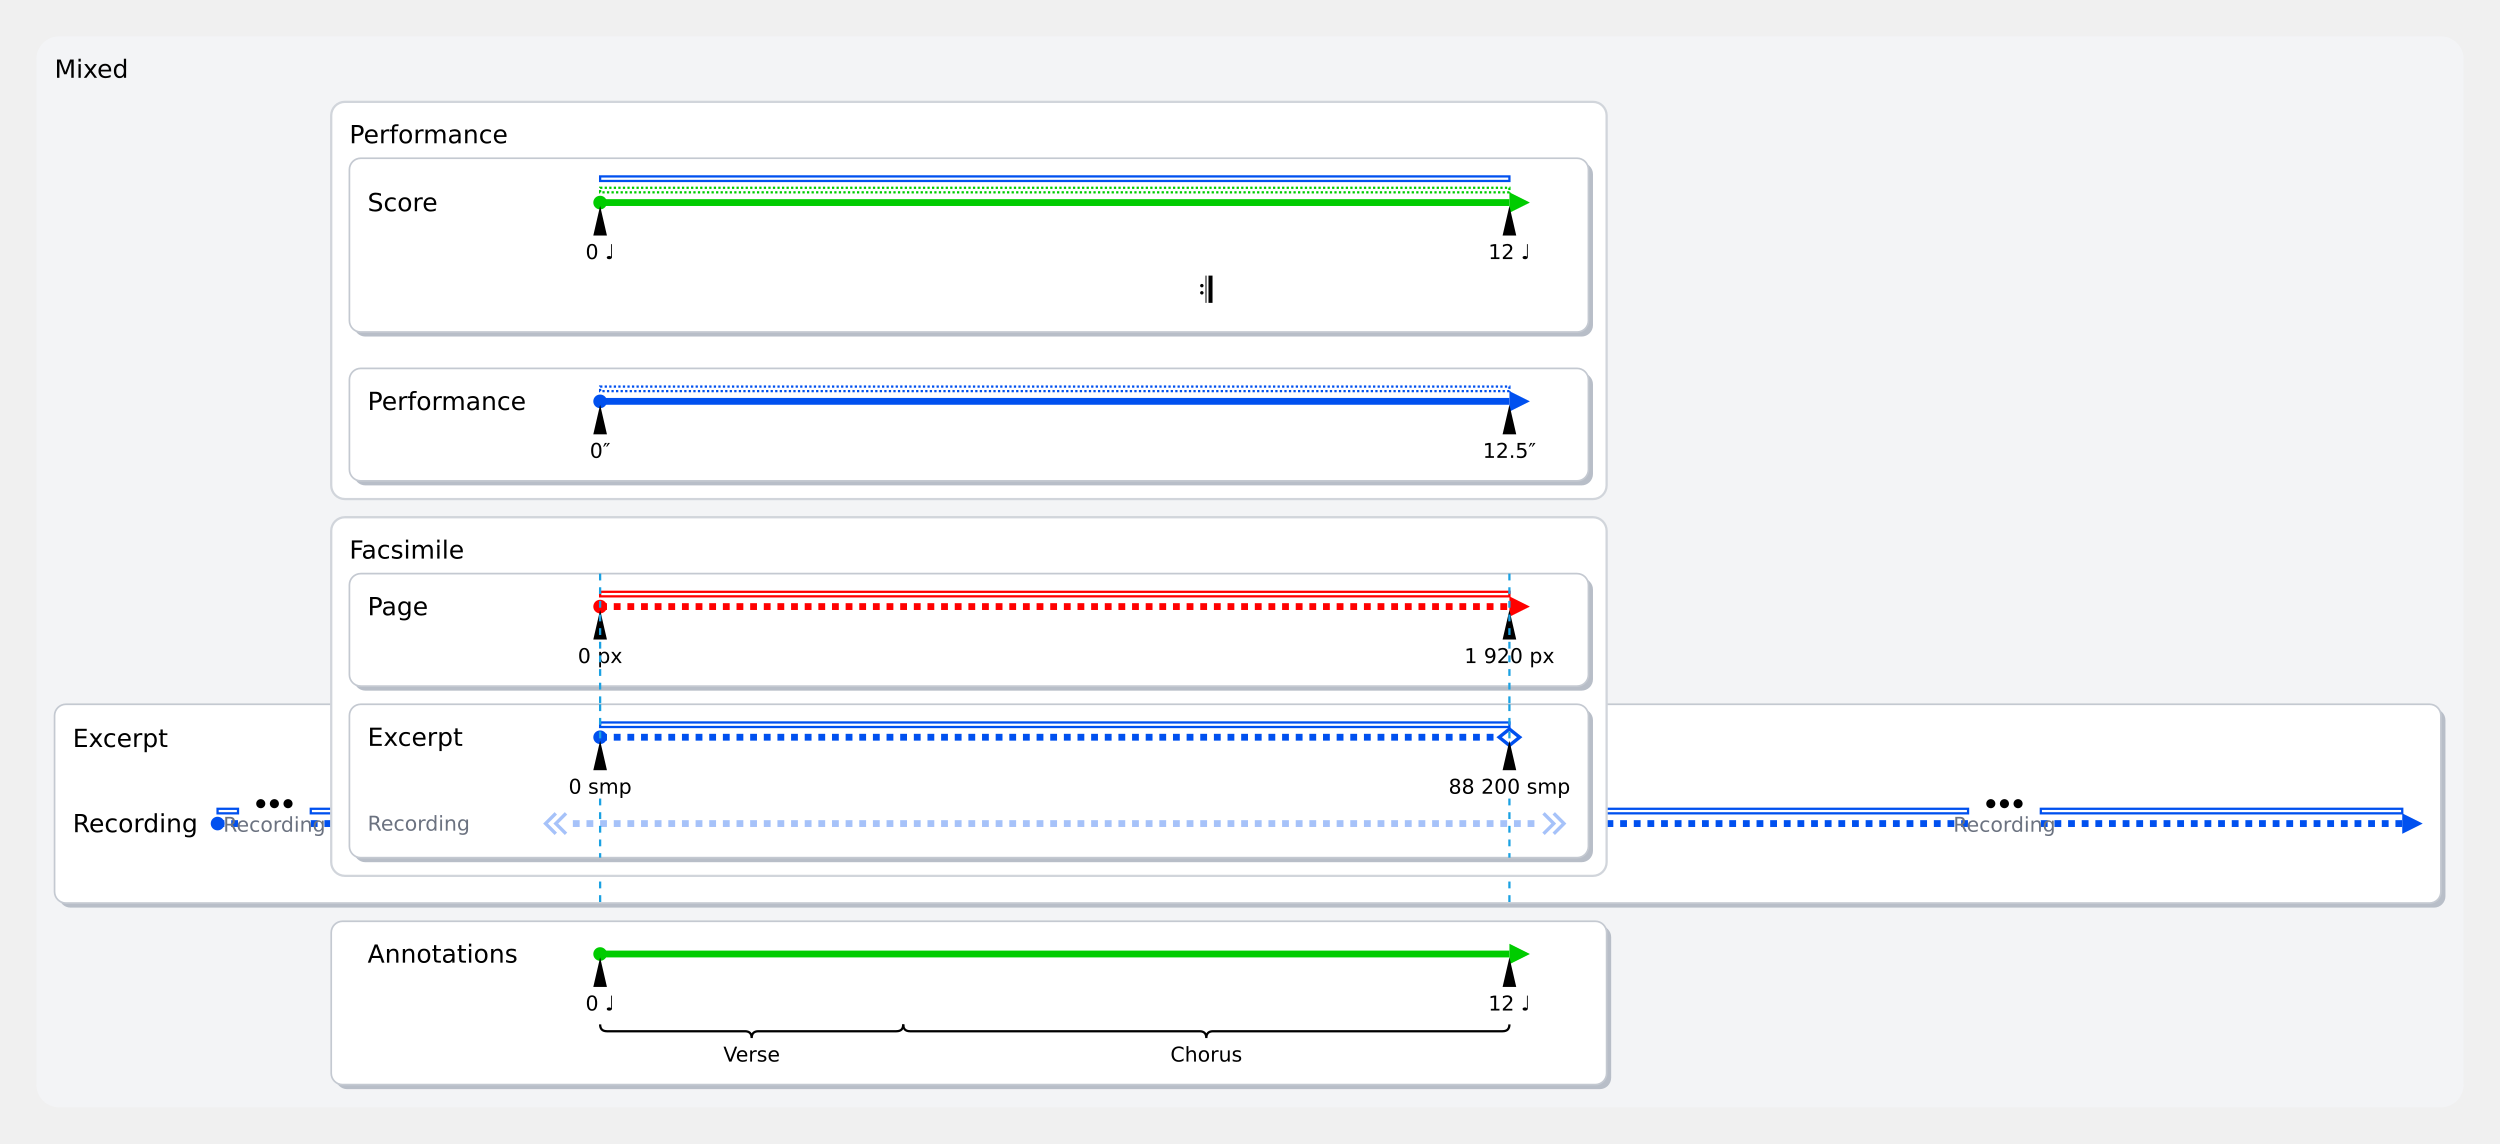
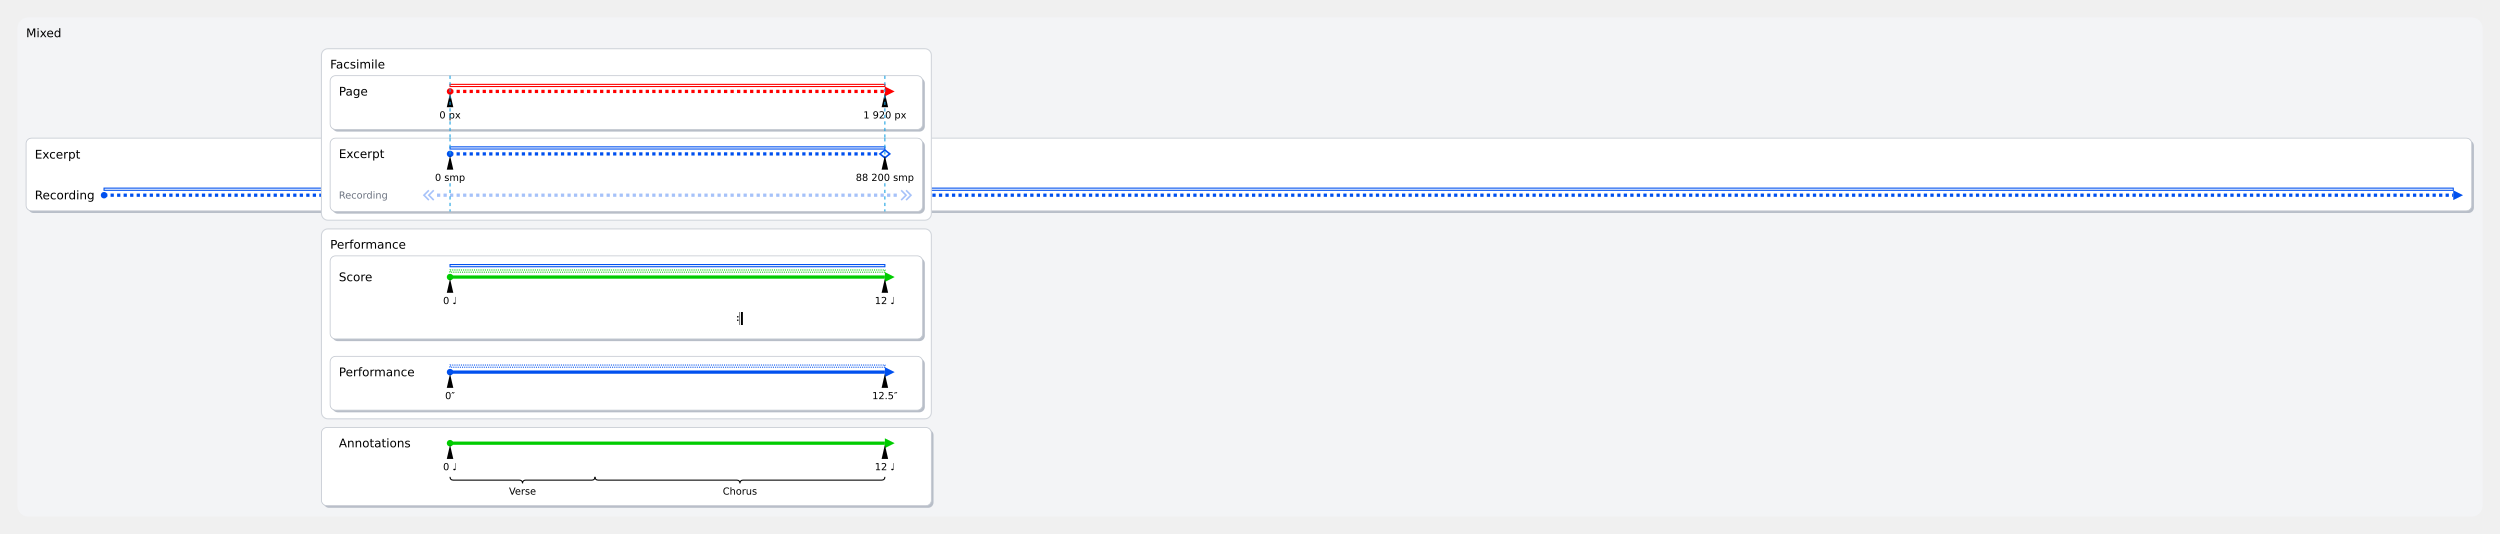
- <svg xmlns="http://www.w3.org/2000/svg" width="1099.756" height="503.121" viewBox="0 0 1099.756 503.121" font-family="DejaVu Sans, Noto Music" text-rendering="geometricPrecision" style="font-kerning:none;font-variant-ligatures:none">
+ <svg xmlns="http://www.w3.org/2000/svg" width="2299.756" height="491.144" viewBox="0 0 2299.756 491.144" font-family="DejaVu Sans, Noto Music" text-rendering="geometricPrecision" style="font-kerning:none;font-variant-ligatures:none">
  <g transform="translate(16 16)">
-     <rect x="0" y="0" width="1067.756" height="471.121" rx="10" fill="#F3F4F6" />
+     <rect x="0" y="0" width="2267.756" height="459.144" rx="10" fill="#F3F4F6" />
    <text data-part="name" x="8" y="18.21" text-anchor="start" font-size="11" fill="#000000">Mixed</text>
-     <rect data-id="recording" data-part="card" x="10" y="295.812" width="1049.756" height="87.453" rx="5" fill="#B8BEC8" />
-     <rect data-id="recording" data-part="card" x="8" y="293.812" width="1049.756" height="87.453" rx="5" fill="#FFFFFF" stroke="#C4C9D1" stroke-width="0.75" />
-     <polygon data-id="cmap_5" points="79.704,339.789 88.701,339.789 88.701,341.789 79.704,341.789" fill="none" stroke="#0050EF" stroke-width="1" />
-     <polygon data-id="cmap_5" points="120.706,339.789 849.753,339.789 849.753,341.789 120.706,341.789" fill="none" stroke="#0050EF" stroke-width="1" />
-     <polygon data-id="cmap_5" points="881.758,339.789 1040.756,339.789 1040.756,341.789 881.758,341.789" fill="none" stroke="#0050EF" stroke-width="1" />
-     <polygon data-id="cmap_6" points="247.995,302.312 647.995,302.312 647.995,304.312 247.995,304.312" fill="none" stroke="#0050EF" stroke-width="1" />
-     <line data-id="recording" x1="79.704" y1="346.289" x2="88.701" y2="346.289" stroke="#0050EF" stroke-width="3" stroke-dasharray="3 3" />
-     <line data-id="recording" x1="120.706" y1="346.289" x2="849.753" y2="346.289" stroke="#0050EF" stroke-width="3" stroke-dasharray="3 3" />
-     <line data-id="recording" x1="881.758" y1="346.289" x2="1040.756" y2="346.289" stroke="#0050EF" stroke-width="3" stroke-dasharray="3 3" />
-     <circle data-id="recording" cx="79.704" cy="346.289" r="3" fill="#0050EF" />
-     <polygon data-id="recording" points="1049.756,346.289 1040.756,341.789 1040.756,350.789" fill="#0050EF" />
-     <line data-id="excerpt" x1="247.995" y1="308.812" x2="643.495" y2="308.812" stroke="#0050EF" stroke-width="3" stroke-dasharray="3 3" />
-     <circle data-id="excerpt" cx="247.995" cy="308.812" r="3" fill="#0050EF" />
-     <polygon data-id="excerpt" points="643.495,308.812 647.995,305.212 652.495,308.812 647.995,312.413" fill="none" stroke="#0050EF" stroke-width="1.5" />
-     <polygon data-id="timestamp_3" points="247.995,310.312 244.995,323.312 250.995,323.312" fill="#000000" />
-     <polygon data-id="timestamp_4" points="647.995,310.312 644.995,323.312 650.995,323.312" fill="#000000" />
-     <text data-id="excerpt" data-part="name" x="16" y="312.621" text-anchor="start" font-size="11" fill="#000000">Excerpt</text>
-     <text data-id="recording" data-part="name" x="16" y="350.097" text-anchor="start" font-size="11" fill="#000000">Recording</text>
-     <text data-id="timestamp_3" data-part="coordinate" x="247.995" y="333.666" text-anchor="middle" font-size="9" fill="#000000">0 smp</text>
-     <text data-id="timestamp_4" data-part="coordinate" x="647.995" y="333.666" text-anchor="middle" font-size="9" fill="#000000">88 200 smp</text>
-     <line data-id="timestamp_3" data-part="line" x1="247.995" y1="293.812" x2="247.995" y2="310.312" stroke="#1BA1E2" stroke-width="1" stroke-dasharray="3 3" />
-     <line data-id="timestamp_3" data-part="line" x1="247.995" y1="335.789" x2="247.995" y2="381.266" stroke="#1BA1E2" stroke-width="1" stroke-dasharray="3 3" />
-     <line data-id="timestamp_4" data-part="line" x1="647.995" y1="293.812" x2="647.995" y2="310.312" stroke="#1BA1E2" stroke-width="1" stroke-dasharray="3 3" />
-     <line data-id="timestamp_4" data-part="line" x1="647.995" y1="335.789" x2="647.995" y2="381.266" stroke="#1BA1E2" stroke-width="1" stroke-dasharray="3 3" />
-     <circle data-id="recording" data-part="elision ellipsis" cx="98.704" cy="337.539" r="2" fill="#000000" />
-     <circle data-id="recording" data-part="elision ellipsis" cx="104.704" cy="337.539" r="2" fill="#000000" />
-     <circle data-id="recording" data-part="elision ellipsis" cx="110.704" cy="337.539" r="2" fill="#000000" />
-     <text data-id="recording" data-part="elision name" x="104.704" y="349.893" text-anchor="middle" font-size="9" fill="#6B7280">Recording</text>
-     <circle data-id="recording" data-part="elision ellipsis" cx="859.756" cy="337.539" r="2" fill="#000000" />
-     <circle data-id="recording" data-part="elision ellipsis" cx="865.756" cy="337.539" r="2" fill="#000000" />
-     <circle data-id="recording" data-part="elision ellipsis" cx="871.756" cy="337.539" r="2" fill="#000000" />
-     <text data-id="recording" data-part="elision name" x="865.756" y="349.893" text-anchor="middle" font-size="9" fill="#6B7280">Recording</text>
-     <rect data-id="group_1" x="129.704" y="28.805" width="561.052" height="174.727" rx="6" fill="#FFFFFF" stroke="#D1D5DB" stroke-width="1" />
-     <text data-id="group_1" data-part="name" x="137.704" y="47.015" text-anchor="start" font-size="11" fill="#000000">Performance</text>
-     <rect data-id="score" data-part="card" x="139.704" y="55.609" width="545.052" height="76.445" rx="5" fill="#B8BEC8" />
-     <rect data-id="score" data-part="card" x="137.704" y="53.609" width="545.052" height="76.445" rx="5" fill="#FFFFFF" stroke="#C4C9D1" stroke-width="0.75" />
-     <polygon data-id="cmap_1" points="247.995,66.609 647.995,66.609 647.995,68.609 247.995,68.609" fill="none" stroke="#00CC00" stroke-width="1" stroke-dasharray="1 1" />
-     <polygon data-id="cmap_2" points="247.995,61.609 647.995,61.609 647.995,63.609 247.995,63.609" fill="none" stroke="#0050EF" stroke-width="1" />
-     <line data-id="score" x1="247.995" y1="73.109" x2="647.995" y2="73.109" stroke="#00CC00" stroke-width="3" />
-     <circle data-id="score" cx="247.995" cy="73.109" r="3" fill="#00CC00" />
-     <polygon data-id="score" points="656.995,73.109 647.995,68.609 647.995,77.609" fill="#00CC00" />
-     <polygon data-id="timestamp_9" points="247.995,74.609 244.995,87.609 250.995,87.609" fill="#000000" />
-     <polygon data-id="timestamp_10" points="647.995,74.609 644.995,87.609 650.995,87.609" fill="#000000" />
-     <text data-id="score" data-part="name" x="145.704" y="76.918" text-anchor="start" font-size="11" fill="#000000">Score</text>
-     <text data-id="timestamp_9" data-part="coordinate" x="247.995" y="97.963" text-anchor="middle" font-size="9" fill="#000000">0 ♩</text>
-     <text data-id="timestamp_10" data-part="coordinate" x="647.995" y="97.963" text-anchor="middle" font-size="9" fill="#000000">12 ♩</text>
-     <text data-id="jump_1" data-part="symbol" x="514.662" y="117.225" text-anchor="middle" font-size="12" fill="#000000">𝄇</text>
-     <rect data-id="performance" data-part="card" x="139.704" y="148.055" width="545.052" height="49.477" rx="5" fill="#B8BEC8" />
-     <rect data-id="performance" data-part="card" x="137.704" y="146.055" width="545.052" height="49.477" rx="5" fill="#FFFFFF" stroke="#C4C9D1" stroke-width="0.75" />
-     <polygon data-id="cmap_3" points="247.995,154.055 647.995,154.055 647.995,156.055 247.995,156.055" fill="none" stroke="#0050EF" stroke-width="1" stroke-dasharray="1 1" />
-     <line data-id="performance" x1="247.995" y1="160.555" x2="647.995" y2="160.555" stroke="#0050EF" stroke-width="3" />
-     <circle data-id="performance" cx="247.995" cy="160.555" r="3" fill="#0050EF" />
-     <polygon data-id="performance" points="656.995,160.555 647.995,156.055 647.995,165.055" fill="#0050EF" />
-     <polygon data-id="timestamp_7" points="247.995,162.055 244.995,175.055 250.995,175.055" fill="#000000" />
-     <polygon data-id="timestamp_8" points="647.995,162.055 644.995,175.055 650.995,175.055" fill="#000000" />
-     <text data-id="performance" data-part="name" x="145.704" y="164.363" text-anchor="start" font-size="11" fill="#000000">Performance</text>
-     <text data-id="timestamp_7" data-part="coordinate" x="247.995" y="185.409" text-anchor="middle" font-size="9" fill="#000000">0″</text>
-     <text data-id="timestamp_8" data-part="coordinate" x="647.995" y="185.409" text-anchor="middle" font-size="9" fill="#000000">12.5″</text>
-     <rect data-id="group_2" x="129.704" y="211.531" width="561.052" height="157.758" rx="6" fill="#FFFFFF" stroke="#D1D5DB" stroke-width="1" />
-     <text data-id="group_2" data-part="name" x="137.704" y="229.742" text-anchor="start" font-size="11" fill="#000000">Facsimile</text>
-     <rect data-id="page" data-part="card" x="139.704" y="238.336" width="545.052" height="49.477" rx="5" fill="#B8BEC8" />
-     <rect data-id="page" data-part="card" x="137.704" y="236.336" width="545.052" height="49.477" rx="5" fill="#FFFFFF" stroke="#C4C9D1" stroke-width="0.75" />
-     <polygon data-id="cmap_4" points="247.995,244.336 647.995,244.336 647.995,246.336 247.995,246.336" fill="none" stroke="#FF0000" stroke-width="1" />
-     <line data-id="page" x1="247.995" y1="250.836" x2="647.995" y2="250.836" stroke="#FF0000" stroke-width="3" stroke-dasharray="3 3" />
-     <circle data-id="page" cx="247.995" cy="250.836" r="3" fill="#FF0000" />
-     <polygon data-id="page" points="656.995,250.836 647.995,246.336 647.995,255.336" fill="#FF0000" />
-     <polygon data-id="timestamp_5" points="247.995,252.336 244.995,265.336 250.995,265.336" fill="#000000" />
-     <polygon data-id="timestamp_6" points="647.995,252.336 644.995,265.336 650.995,265.336" fill="#000000" />
-     <text data-id="page" data-part="name" x="145.704" y="254.644" text-anchor="start" font-size="11" fill="#000000">Page</text>
-     <text data-id="timestamp_5" data-part="coordinate" x="247.995" y="275.69" text-anchor="middle" font-size="9" fill="#000000">0 px</text>
-     <text data-id="timestamp_6" data-part="coordinate" x="647.995" y="275.69" text-anchor="middle" font-size="9" fill="#000000">1 920 px</text>
-     <rect data-id="excerpt" data-part="card" x="139.704" y="295.812" width="545.052" height="67.477" rx="5" fill="#B8BEC8" />
-     <rect data-id="excerpt" data-part="card" x="137.704" y="293.812" width="545.052" height="67.477" rx="5" fill="#FFFFFF" stroke="#C4C9D1" stroke-width="0.75" />
-     <polygon data-id="cmap_6" points="247.995,301.812 647.995,301.812 647.995,303.812 247.995,303.812" fill="none" stroke="#0050EF" stroke-width="1" />
-     <line data-id="recording" x1="235.995" y1="346.289" x2="659.995" y2="346.289" stroke="#0050EF" stroke-width="3" stroke-dasharray="3 3" opacity="0.35" />
-     <polyline data-id="recording" points="232.995,341.789 228.495,346.289 232.995,350.789" fill="none" stroke="#0050EF" stroke-width="1.5" opacity="0.35" />
-     <polyline data-id="recording" points="228.495,341.789 223.995,346.289 228.495,350.789" fill="none" stroke="#0050EF" stroke-width="1.5" opacity="0.35" />
-     <polyline data-id="recording" points="662.995,341.789 667.495,346.289 662.995,350.789" fill="none" stroke="#0050EF" stroke-width="1.5" opacity="0.35" />
-     <polyline data-id="recording" points="667.495,341.789 671.995,346.289 667.495,350.789" fill="none" stroke="#0050EF" stroke-width="1.5" opacity="0.35" />
-     <line data-id="excerpt" x1="247.995" y1="308.312" x2="643.495" y2="308.312" stroke="#0050EF" stroke-width="3" stroke-dasharray="3 3" />
-     <circle data-id="excerpt" cx="247.995" cy="308.312" r="3" fill="#0050EF" />
-     <polygon data-id="excerpt" points="643.495,308.312 647.995,304.712 652.495,308.312 647.995,311.913" fill="none" stroke="#0050EF" stroke-width="1.5" />
-     <polygon data-id="timestamp_3" points="247.995,309.812 244.995,322.812 250.995,322.812" fill="#000000" />
-     <polygon data-id="timestamp_4" points="647.995,309.812 644.995,322.812 650.995,322.812" fill="#000000" />
-     <text data-id="recording" data-part="name" x="145.704" y="349.405" text-anchor="start" font-size="9" fill="#6B7280">Recording</text>
-     <text data-id="excerpt" data-part="name" x="145.704" y="312.121" text-anchor="start" font-size="11" fill="#000000">Excerpt</text>
-     <text data-id="timestamp_3" data-part="coordinate" x="247.995" y="333.166" text-anchor="middle" font-size="9" fill="#000000">0 smp</text>
-     <text data-id="timestamp_4" data-part="coordinate" x="647.995" y="333.166" text-anchor="middle" font-size="9" fill="#000000">88 200 smp</text>
-     <line data-id="timestamp_3" data-part="line" x1="247.995" y1="293.812" x2="247.995" y2="309.812" stroke="#1BA1E2" stroke-width="1" stroke-dasharray="3 3" />
-     <line data-id="timestamp_3" data-part="line" x1="247.995" y1="335.289" x2="247.995" y2="361.289" stroke="#1BA1E2" stroke-width="1" stroke-dasharray="3 3" />
-     <line data-id="timestamp_4" data-part="line" x1="647.995" y1="293.812" x2="647.995" y2="309.812" stroke="#1BA1E2" stroke-width="1" stroke-dasharray="3 3" />
-     <line data-id="timestamp_4" data-part="line" x1="647.995" y1="335.289" x2="647.995" y2="361.289" stroke="#1BA1E2" stroke-width="1" stroke-dasharray="3 3" />
-     <rect data-id="annotations" data-part="card" x="131.704" y="391.266" width="561.052" height="71.856" rx="5" fill="#B8BEC8" />
-     <rect data-id="annotations" data-part="card" x="129.704" y="389.266" width="561.052" height="71.856" rx="5" fill="#FFFFFF" stroke="#C4C9D1" stroke-width="0.75" />
-     <path data-id="region_1" d="M247.995 434.644Q247.995 437.644 250.995 437.644L311.662 437.644Q314.662 437.644 314.662 440.644Q314.662 437.644 317.662 437.644L378.329 437.644Q381.329 437.644 381.329 434.644" fill="none" stroke="#000000" stroke-width="1" />
-     <path data-id="region_2" d="M381.329 434.644Q381.329 437.644 384.329 437.644L511.662 437.644Q514.662 437.644 514.662 440.644Q514.662 437.644 517.662 437.644L644.995 437.644Q647.995 437.644 647.995 434.644" fill="none" stroke="#000000" stroke-width="1" />
-     <line data-id="annotations" x1="247.995" y1="403.668" x2="647.995" y2="403.668" stroke="#00CC00" stroke-width="3" />
-     <circle data-id="annotations" cx="247.995" cy="403.668" r="3" fill="#00CC00" />
-     <polygon data-id="annotations" points="656.995,403.668 647.995,399.168 647.995,408.168" fill="#00CC00" />
-     <polygon data-id="timestamp_1" points="247.995,405.168 244.995,418.168 250.995,418.168" fill="#000000" />
-     <polygon data-id="timestamp_2" points="647.995,405.168 644.995,418.168 650.995,418.168" fill="#000000" />
-     <text data-id="annotations" data-part="name" x="145.704" y="407.476" text-anchor="start" font-size="11" fill="#000000">Annotations</text>
-     <text data-id="timestamp_1" data-part="coordinate" x="247.995" y="428.522" text-anchor="middle" font-size="9" fill="#000000">0 ♩</text>
-     <text data-id="timestamp_2" data-part="coordinate" x="647.995" y="428.522" text-anchor="middle" font-size="9" fill="#000000">12 ♩</text>
-     <text data-id="region_1" data-part="label" x="314.662" y="450.998" text-anchor="middle" font-size="9" fill="#000000">Verse</text>
-     <text data-id="region_2" data-part="label" x="514.662" y="450.998" text-anchor="middle" font-size="9" fill="#000000">Chorus</text>
-     <line data-id="timestamp_3" data-part="line" x1="247.995" y1="236.336" x2="247.995" y2="293.812" stroke="#1BA1E2" stroke-width="1" stroke-dasharray="3 3" />
-     <line data-id="timestamp_4" data-part="line" x1="647.995" y1="236.336" x2="647.995" y2="293.812" stroke="#1BA1E2" stroke-width="1" stroke-dasharray="3 3" />
+     <rect data-id="recording" data-part="card" x="10" y="113.086" width="2249.756" height="66.879" rx="5" fill="#B8BEC8" />
+     <rect data-id="recording" data-part="card" x="8" y="111.086" width="2249.756" height="66.879" rx="5" fill="#FFFFFF" stroke="#C4C9D1" stroke-width="0.75" />
+     <polygon data-id="cmap_5" points="79.704,157.062 2240.756,157.062 2240.756,159.062 79.704,159.062" fill="none" stroke="#0050EF" stroke-width="1" />
+     <polygon data-id="cmap_6" points="397.995,119.586 797.995,119.586 797.995,121.586 397.995,121.586" fill="none" stroke="#0050EF" stroke-width="1" />
+     <line data-id="recording" x1="79.704" y1="163.562" x2="2240.756" y2="163.562" stroke="#0050EF" stroke-width="3" stroke-dasharray="3 3" />
+     <circle data-id="recording" cx="79.704" cy="163.562" r="3" fill="#0050EF" />
+     <polygon data-id="recording" points="2249.756,163.562 2240.756,159.062 2240.756,168.062" fill="#0050EF" />
+     <line data-id="excerpt" x1="397.995" y1="126.086" x2="793.495" y2="126.086" stroke="#0050EF" stroke-width="3" stroke-dasharray="3 3" />
+     <circle data-id="excerpt" cx="397.995" cy="126.086" r="3" fill="#0050EF" />
+     <polygon data-id="excerpt" points="793.495,126.086 797.995,122.486 802.495,126.086 797.995,129.686" fill="none" stroke="#0050EF" stroke-width="1.5" />
+     <polygon data-id="timestamp_3" points="397.995,127.586 394.995,140.586 400.995,140.586" fill="#000000" />
+     <polygon data-id="timestamp_4" points="797.995,127.586 794.995,140.586 800.995,140.586" fill="#000000" />
+     <text data-id="excerpt" data-part="name" x="16" y="129.894" text-anchor="start" font-size="11" fill="#000000">Excerpt</text>
+     <text data-id="recording" data-part="name" x="16" y="167.371" text-anchor="start" font-size="11" fill="#000000">Recording</text>
+     <text data-id="timestamp_3" data-part="coordinate" x="397.995" y="150.94" text-anchor="middle" font-size="9" fill="#000000">0 smp</text>
+     <text data-id="timestamp_4" data-part="coordinate" x="797.995" y="150.94" text-anchor="middle" font-size="9" fill="#000000">88 200 smp</text>
+     <line data-id="timestamp_3" data-part="line" x1="397.995" y1="111.086" x2="397.995" y2="127.586" stroke="#1BA1E2" stroke-width="1" stroke-dasharray="3 3" />
+     <line data-id="timestamp_3" data-part="line" x1="397.995" y1="153.062" x2="397.995" y2="177.965" stroke="#1BA1E2" stroke-width="1" stroke-dasharray="3 3" />
+     <line data-id="timestamp_4" data-part="line" x1="797.995" y1="111.086" x2="797.995" y2="127.586" stroke="#1BA1E2" stroke-width="1" stroke-dasharray="3 3" />
+     <line data-id="timestamp_4" data-part="line" x1="797.995" y1="153.062" x2="797.995" y2="177.965" stroke="#1BA1E2" stroke-width="1" stroke-dasharray="3 3" />
+     <rect data-id="group_2" x="279.704" y="28.805" width="561.052" height="157.758" rx="6" fill="#FFFFFF" stroke="#D1D5DB" stroke-width="1" />
+     <text data-id="group_2" data-part="name" x="287.704" y="47.015" text-anchor="start" font-size="11" fill="#000000">Facsimile</text>
+     <rect data-id="page" data-part="card" x="289.704" y="55.609" width="545.052" height="49.477" rx="5" fill="#B8BEC8" />
+     <rect data-id="page" data-part="card" x="287.704" y="53.609" width="545.052" height="49.477" rx="5" fill="#FFFFFF" stroke="#C4C9D1" stroke-width="0.75" />
+     <polygon data-id="cmap_4" points="397.995,61.609 797.995,61.609 797.995,63.609 397.995,63.609" fill="none" stroke="#FF0000" stroke-width="1" />
+     <line data-id="page" x1="397.995" y1="68.109" x2="797.995" y2="68.109" stroke="#FF0000" stroke-width="3" stroke-dasharray="3 3" />
+     <circle data-id="page" cx="397.995" cy="68.109" r="3" fill="#FF0000" />
+     <polygon data-id="page" points="806.995,68.109 797.995,63.609 797.995,72.609" fill="#FF0000" />
+     <polygon data-id="timestamp_5" points="397.995,69.609 394.995,82.609 400.995,82.609" fill="#000000" />
+     <polygon data-id="timestamp_6" points="797.995,69.609 794.995,82.609 800.995,82.609" fill="#000000" />
+     <text data-id="page" data-part="name" x="295.704" y="71.918" text-anchor="start" font-size="11" fill="#000000">Page</text>
+     <text data-id="timestamp_5" data-part="coordinate" x="397.995" y="92.963" text-anchor="middle" font-size="9" fill="#000000">0 px</text>
+     <text data-id="timestamp_6" data-part="coordinate" x="797.995" y="92.963" text-anchor="middle" font-size="9" fill="#000000">1 920 px</text>
+     <rect data-id="excerpt" data-part="card" x="289.704" y="113.086" width="545.052" height="67.477" rx="5" fill="#B8BEC8" />
+     <rect data-id="excerpt" data-part="card" x="287.704" y="111.086" width="545.052" height="67.477" rx="5" fill="#FFFFFF" stroke="#C4C9D1" stroke-width="0.75" />
+     <polygon data-id="cmap_6" points="397.995,119.086 797.995,119.086 797.995,121.086 397.995,121.086" fill="none" stroke="#0050EF" stroke-width="1" />
+     <line data-id="recording" x1="385.995" y1="163.562" x2="809.995" y2="163.562" stroke="#0050EF" stroke-width="3" stroke-dasharray="3 3" opacity="0.35" />
+     <polyline data-id="recording" points="382.995,159.062 378.495,163.562 382.995,168.062" fill="none" stroke="#0050EF" stroke-width="1.5" opacity="0.35" />
+     <polyline data-id="recording" points="378.495,159.062 373.995,163.562 378.495,168.062" fill="none" stroke="#0050EF" stroke-width="1.5" opacity="0.35" />
+     <polyline data-id="recording" points="812.995,159.062 817.495,163.562 812.995,168.062" fill="none" stroke="#0050EF" stroke-width="1.5" opacity="0.35" />
+     <polyline data-id="recording" points="817.495,159.062 821.995,163.562 817.495,168.062" fill="none" stroke="#0050EF" stroke-width="1.5" opacity="0.35" />
+     <line data-id="excerpt" x1="397.995" y1="125.586" x2="793.495" y2="125.586" stroke="#0050EF" stroke-width="3" stroke-dasharray="3 3" />
+     <circle data-id="excerpt" cx="397.995" cy="125.586" r="3" fill="#0050EF" />
+     <polygon data-id="excerpt" points="793.495,125.586 797.995,121.986 802.495,125.586 797.995,129.186" fill="none" stroke="#0050EF" stroke-width="1.5" />
+     <polygon data-id="timestamp_3" points="397.995,127.086 394.995,140.086 400.995,140.086" fill="#000000" />
+     <polygon data-id="timestamp_4" points="797.995,127.086 794.995,140.086 800.995,140.086" fill="#000000" />
+     <text data-id="recording" data-part="name" x="295.704" y="166.678" text-anchor="start" font-size="9" fill="#6B7280">Recording</text>
+     <text data-id="excerpt" data-part="name" x="295.704" y="129.394" text-anchor="start" font-size="11" fill="#000000">Excerpt</text>
+     <text data-id="timestamp_3" data-part="coordinate" x="397.995" y="150.44" text-anchor="middle" font-size="9" fill="#000000">0 smp</text>
+     <text data-id="timestamp_4" data-part="coordinate" x="797.995" y="150.44" text-anchor="middle" font-size="9" fill="#000000">88 200 smp</text>
+     <line data-id="timestamp_3" data-part="line" x1="397.995" y1="111.086" x2="397.995" y2="127.086" stroke="#1BA1E2" stroke-width="1" stroke-dasharray="3 3" />
+     <line data-id="timestamp_3" data-part="line" x1="397.995" y1="152.562" x2="397.995" y2="178.562" stroke="#1BA1E2" stroke-width="1" stroke-dasharray="3 3" />
+     <line data-id="timestamp_4" data-part="line" x1="797.995" y1="111.086" x2="797.995" y2="127.086" stroke="#1BA1E2" stroke-width="1" stroke-dasharray="3 3" />
+     <line data-id="timestamp_4" data-part="line" x1="797.995" y1="152.562" x2="797.995" y2="178.562" stroke="#1BA1E2" stroke-width="1" stroke-dasharray="3 3" />
+     <rect data-id="group_1" x="279.704" y="194.562" width="561.052" height="174.727" rx="6" fill="#FFFFFF" stroke="#D1D5DB" stroke-width="1" />
+     <text data-id="group_1" data-part="name" x="287.704" y="212.773" text-anchor="start" font-size="11" fill="#000000">Performance</text>
+     <rect data-id="score" data-part="card" x="289.704" y="221.367" width="545.052" height="76.445" rx="5" fill="#B8BEC8" />
+     <rect data-id="score" data-part="card" x="287.704" y="219.367" width="545.052" height="76.445" rx="5" fill="#FFFFFF" stroke="#C4C9D1" stroke-width="0.75" />
+     <polygon data-id="cmap_1" points="397.995,232.367 797.995,232.367 797.995,234.367 397.995,234.367" fill="none" stroke="#00CC00" stroke-width="1" stroke-dasharray="1 1" />
+     <polygon data-id="cmap_2" points="397.995,227.367 797.995,227.367 797.995,229.367 397.995,229.367" fill="none" stroke="#0050EF" stroke-width="1" />
+     <line data-id="score" x1="397.995" y1="238.867" x2="797.995" y2="238.867" stroke="#00CC00" stroke-width="3" />
+     <circle data-id="score" cx="397.995" cy="238.867" r="3" fill="#00CC00" />
+     <polygon data-id="score" points="806.995,238.867 797.995,234.367 797.995,243.367" fill="#00CC00" />
+     <polygon data-id="timestamp_9" points="397.995,240.367 394.995,253.367 400.995,253.367" fill="#000000" />
+     <polygon data-id="timestamp_10" points="797.995,240.367 794.995,253.367 800.995,253.367" fill="#000000" />
+     <text data-id="score" data-part="name" x="295.704" y="242.675" text-anchor="start" font-size="11" fill="#000000">Score</text>
+     <text data-id="timestamp_9" data-part="coordinate" x="397.995" y="263.721" text-anchor="middle" font-size="9" fill="#000000">0 ♩</text>
+     <text data-id="timestamp_10" data-part="coordinate" x="797.995" y="263.721" text-anchor="middle" font-size="9" fill="#000000">12 ♩</text>
+     <text data-id="jump_1" data-part="symbol" x="664.662" y="282.982" text-anchor="middle" font-size="12" fill="#000000">𝄇</text>
+     <rect data-id="performance" data-part="card" x="289.704" y="313.812" width="545.052" height="49.477" rx="5" fill="#B8BEC8" />
+     <rect data-id="performance" data-part="card" x="287.704" y="311.812" width="545.052" height="49.477" rx="5" fill="#FFFFFF" stroke="#C4C9D1" stroke-width="0.75" />
+     <polygon data-id="cmap_3" points="397.995,319.812 797.995,319.812 797.995,321.812 397.995,321.812" fill="none" stroke="#0050EF" stroke-width="1" stroke-dasharray="1 1" />
+     <line data-id="performance" x1="397.995" y1="326.312" x2="797.995" y2="326.312" stroke="#0050EF" stroke-width="3" />
+     <circle data-id="performance" cx="397.995" cy="326.312" r="3" fill="#0050EF" />
+     <polygon data-id="performance" points="806.995,326.312 797.995,321.812 797.995,330.812" fill="#0050EF" />
+     <polygon data-id="timestamp_7" points="397.995,327.812 394.995,340.812 400.995,340.812" fill="#000000" />
+     <polygon data-id="timestamp_8" points="797.995,327.812 794.995,340.812 800.995,340.812" fill="#000000" />
+     <text data-id="performance" data-part="name" x="295.704" y="330.121" text-anchor="start" font-size="11" fill="#000000">Performance</text>
+     <text data-id="timestamp_7" data-part="coordinate" x="397.995" y="351.166" text-anchor="middle" font-size="9" fill="#000000">0″</text>
+     <text data-id="timestamp_8" data-part="coordinate" x="797.995" y="351.166" text-anchor="middle" font-size="9" fill="#000000">12.5″</text>
+     <rect data-id="annotations" data-part="card" x="281.704" y="379.289" width="561.052" height="71.856" rx="5" fill="#B8BEC8" />
+     <rect data-id="annotations" data-part="card" x="279.704" y="377.289" width="561.052" height="71.856" rx="5" fill="#FFFFFF" stroke="#C4C9D1" stroke-width="0.75" />
+     <path data-id="region_1" d="M397.995 422.668Q397.995 425.668 400.995 425.668L461.662 425.668Q464.662 425.668 464.662 428.668Q464.662 425.668 467.662 425.668L528.328 425.668Q531.328 425.668 531.328 422.668" fill="none" stroke="#000000" stroke-width="1" />
+     <path data-id="region_2" d="M531.328 422.668Q531.328 425.668 534.328 425.668L661.662 425.668Q664.662 425.668 664.662 428.668Q664.662 425.668 667.662 425.668L794.995 425.668Q797.995 425.668 797.995 422.668" fill="none" stroke="#000000" stroke-width="1" />
+     <line data-id="annotations" x1="397.995" y1="391.691" x2="797.995" y2="391.691" stroke="#00CC00" stroke-width="3" />
+     <circle data-id="annotations" cx="397.995" cy="391.691" r="3" fill="#00CC00" />
+     <polygon data-id="annotations" points="806.995,391.691 797.995,387.191 797.995,396.191" fill="#00CC00" />
+     <polygon data-id="timestamp_1" points="397.995,393.191 394.995,406.191 400.995,406.191" fill="#000000" />
+     <polygon data-id="timestamp_2" points="797.995,393.191 794.995,406.191 800.995,406.191" fill="#000000" />
+     <text data-id="annotations" data-part="name" x="295.704" y="395.5" text-anchor="start" font-size="11" fill="#000000">Annotations</text>
+     <text data-id="timestamp_1" data-part="coordinate" x="397.995" y="416.545" text-anchor="middle" font-size="9" fill="#000000">0 ♩</text>
+     <text data-id="timestamp_2" data-part="coordinate" x="797.995" y="416.545" text-anchor="middle" font-size="9" fill="#000000">12 ♩</text>
+     <text data-id="region_1" data-part="label" x="464.662" y="439.022" text-anchor="middle" font-size="9" fill="#000000">Verse</text>
+     <text data-id="region_2" data-part="label" x="664.662" y="439.022" text-anchor="middle" font-size="9" fill="#000000">Chorus</text>
+     <line data-id="timestamp_3" data-part="line" x1="397.995" y1="53.609" x2="397.995" y2="111.086" stroke="#1BA1E2" stroke-width="1" stroke-dasharray="3 3" />
+     <line data-id="timestamp_4" data-part="line" x1="797.995" y1="53.609" x2="797.995" y2="111.086" stroke="#1BA1E2" stroke-width="1" stroke-dasharray="3 3" />
  </g>
</svg>
